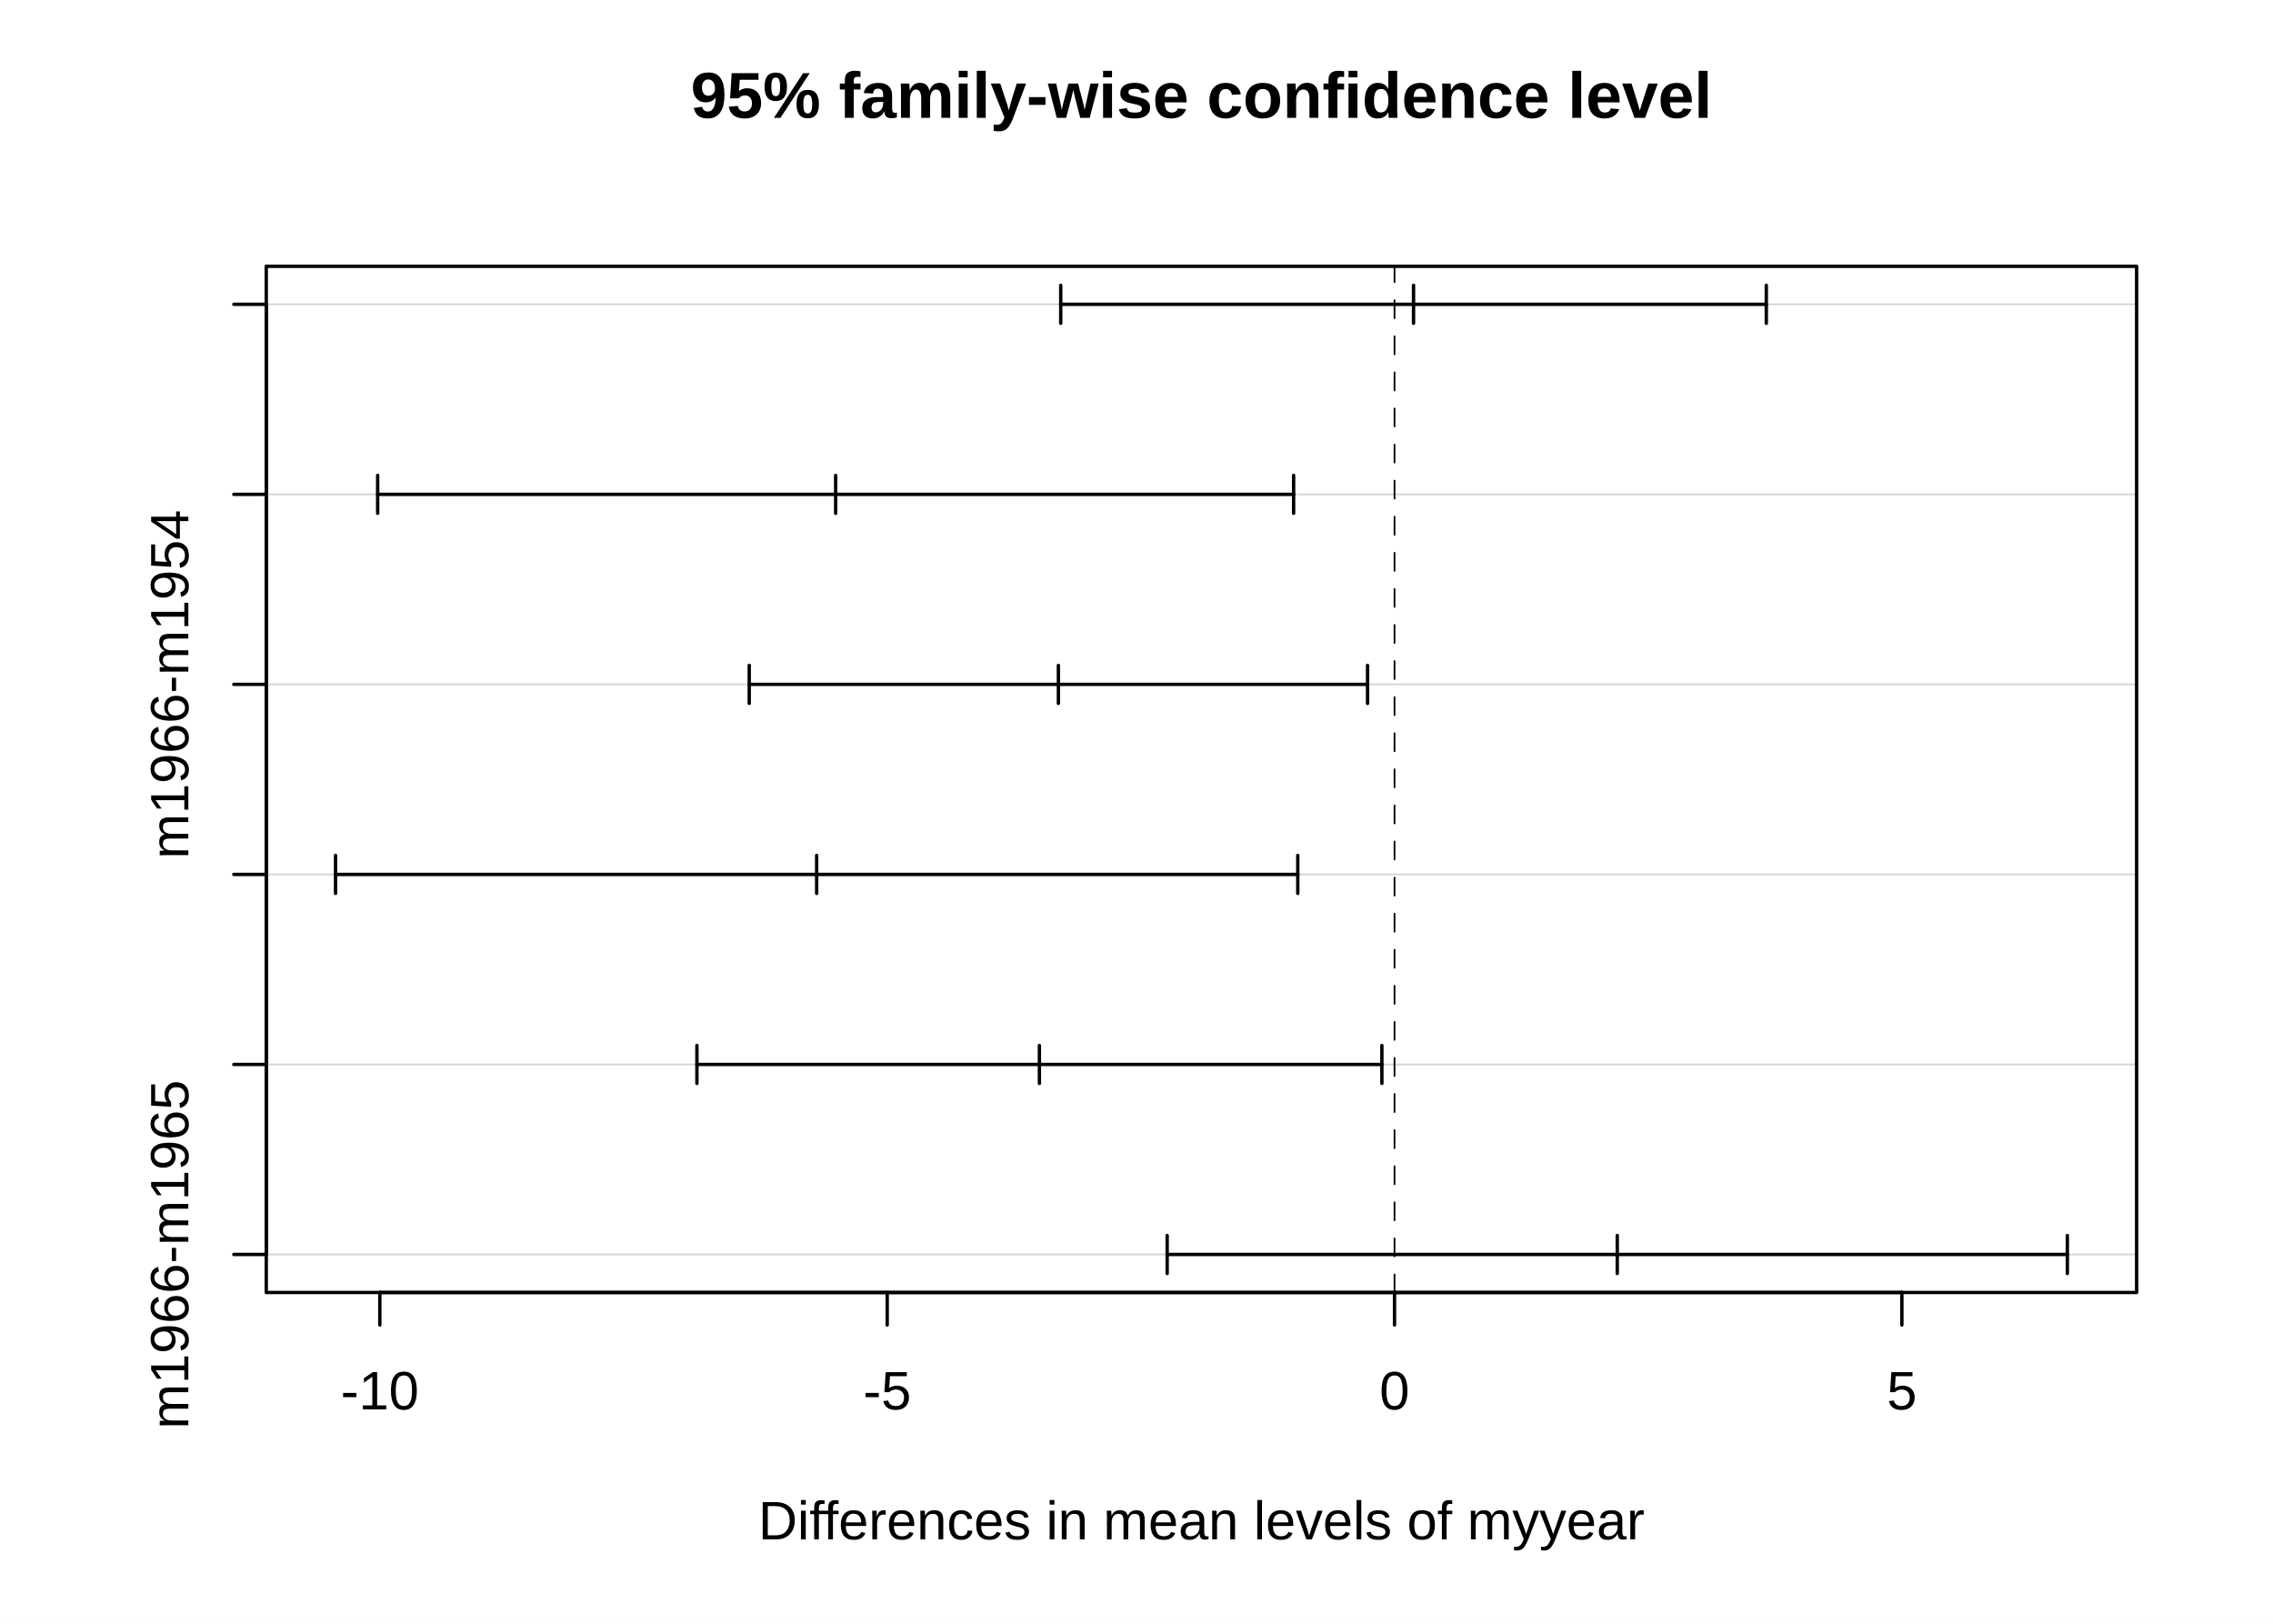
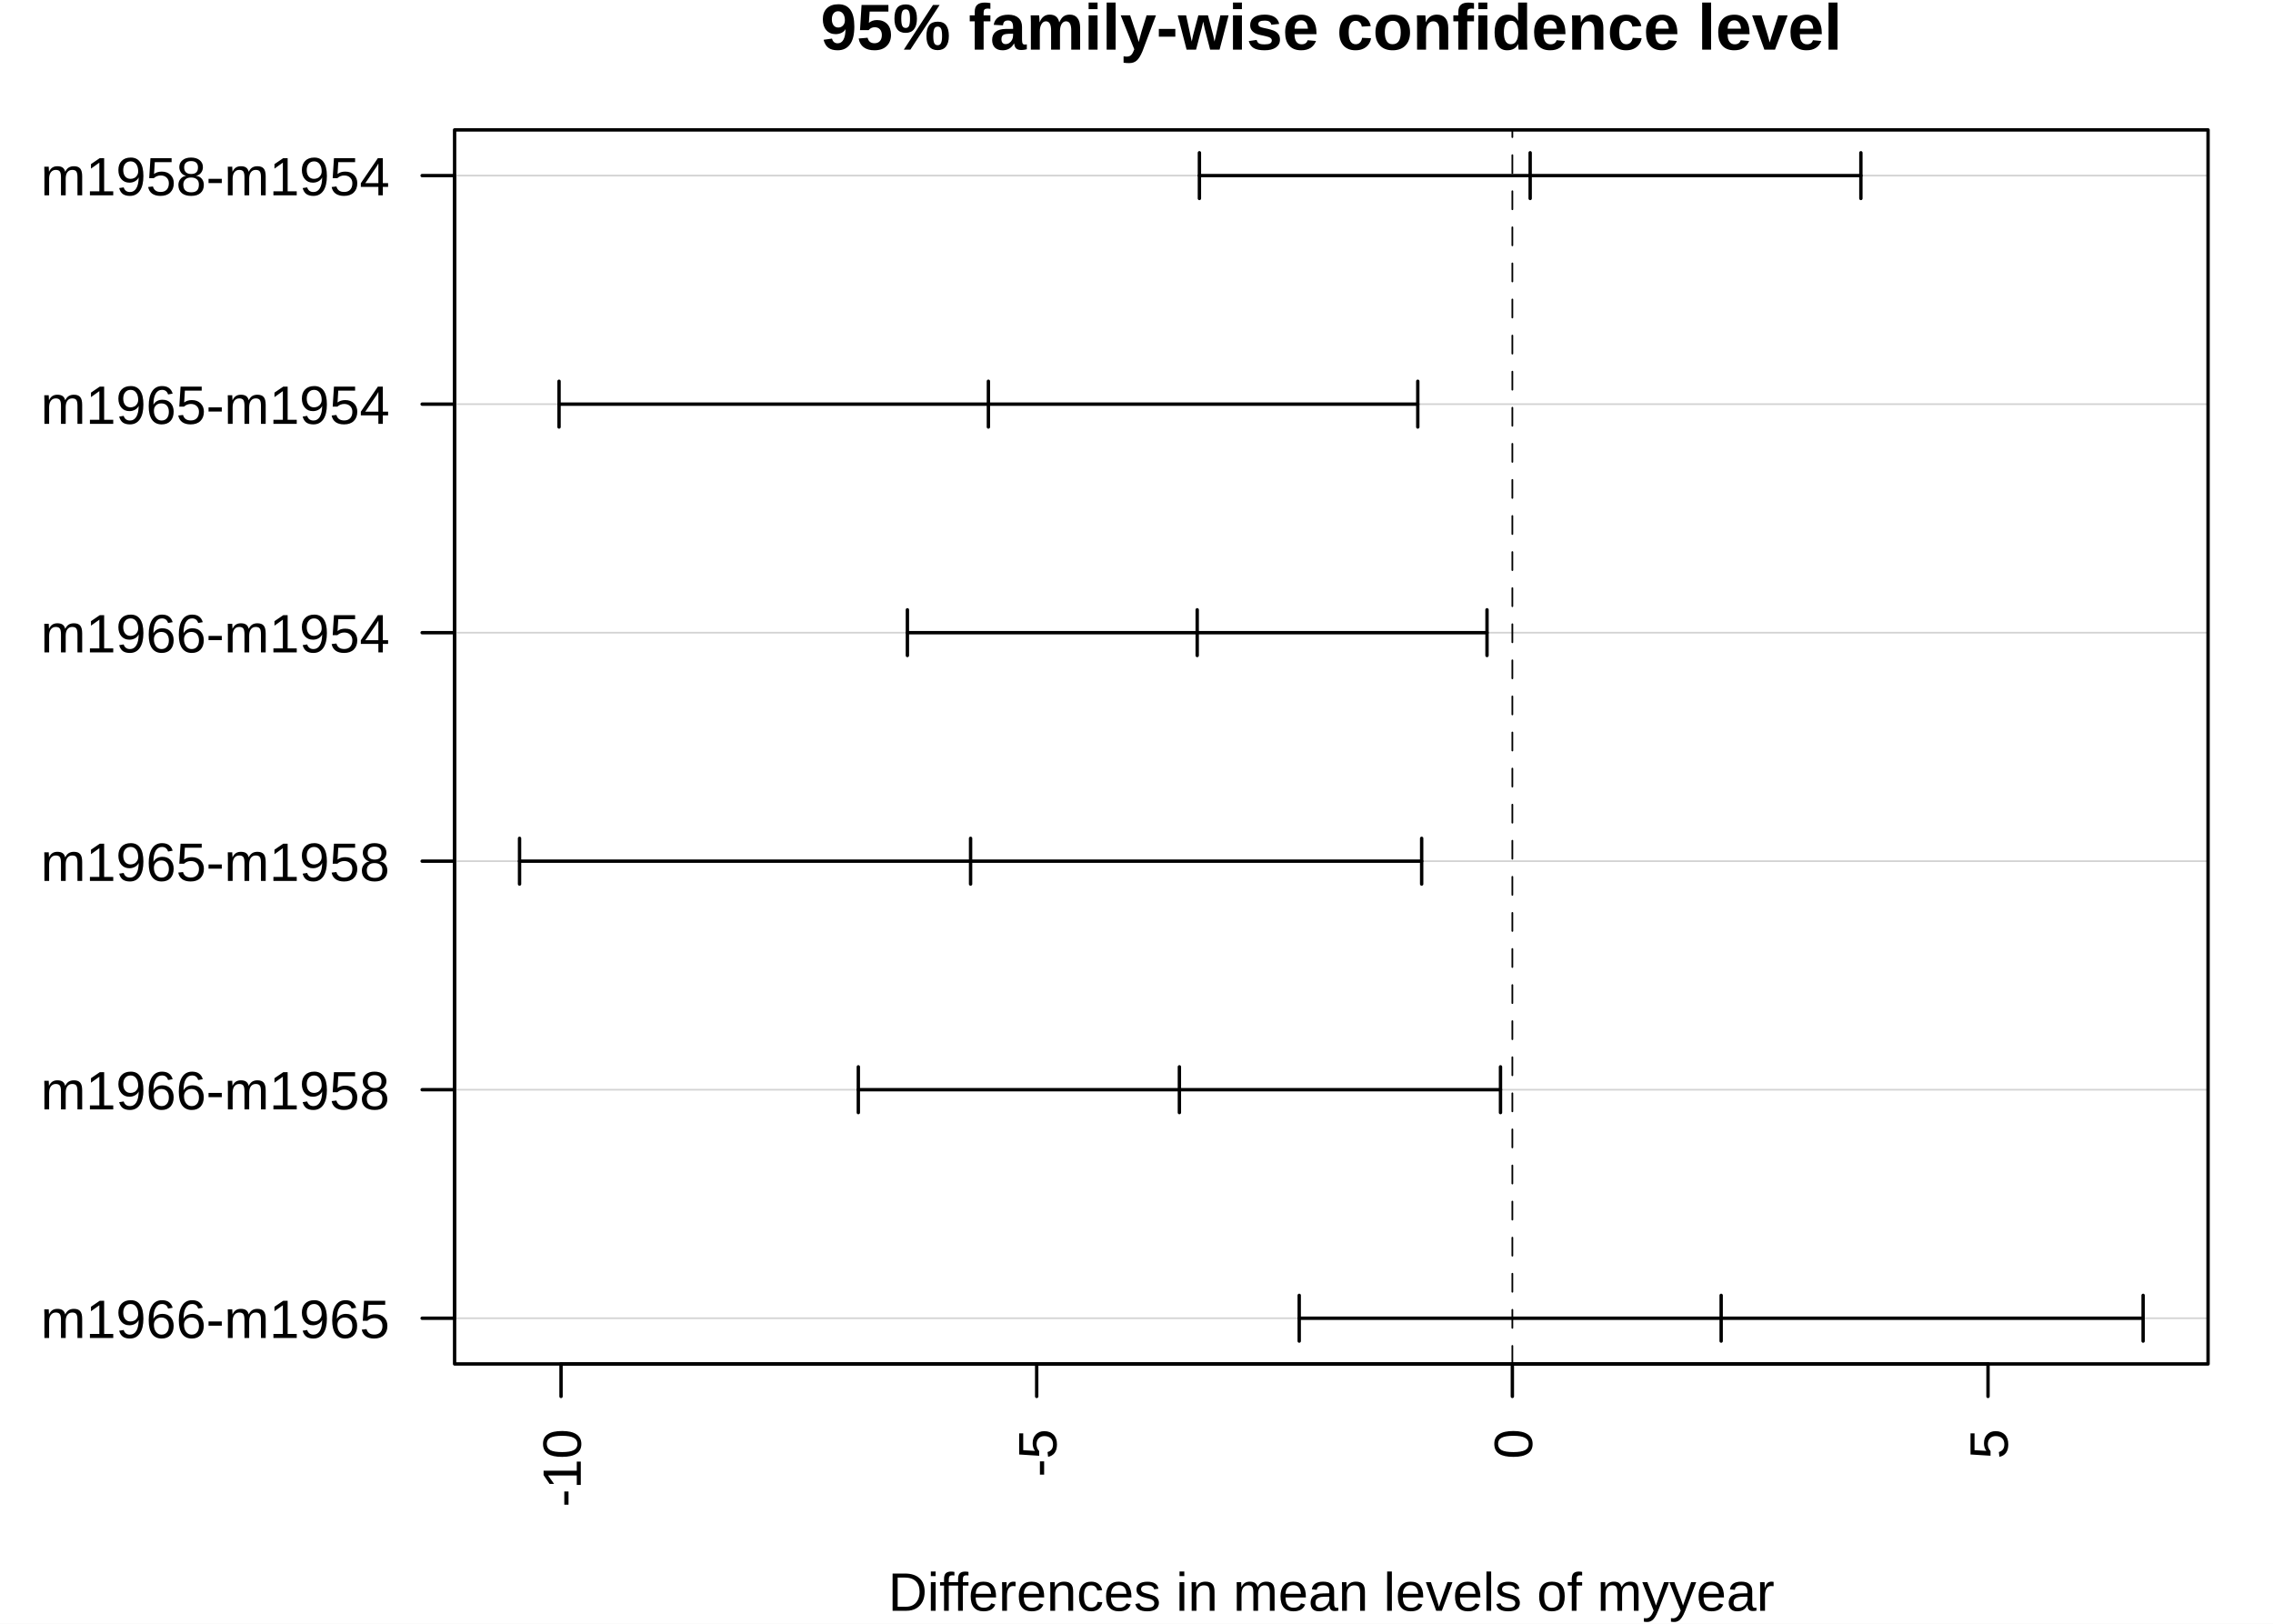
<svg xmlns="http://www.w3.org/2000/svg" class="svglite" width="504.00pt" height="360.00pt" viewBox="0 0 504.00 360.00">
  <defs>
    <style type="text/css">
    .svglite line, .svglite polyline, .svglite polygon, .svglite path, .svglite rect, .svglite circle {
      fill: none;
      stroke: #000000;
      stroke-linecap: round;
      stroke-linejoin: round;
      stroke-miterlimit: 10.00;
    }
  </style>
  </defs>
  <rect width="100%" height="100%" style="stroke: none; fill: #FFFFFF;" />
  <defs>
    <clipPath id="cpMC4wMHw1MDQuMDB8MC4wMHwzNjAuMDA=">
      <rect x="0.00" y="0.00" width="504.00" height="360.00" />
    </clipPath>
  </defs>
  <g clip-path="url(#cpMC4wMHw1MDQuMDB8MC4wMHwzNjAuMDA=)">
-     <line x1="84.22" y1="286.56" x2="421.71" y2="286.56" style="stroke-width: 0.75;" />
-     <line x1="84.22" y1="286.56" x2="84.22" y2="293.76" style="stroke-width: 0.75;" />
-     <line x1="196.72" y1="286.56" x2="196.72" y2="293.76" style="stroke-width: 0.75;" />
-     <line x1="309.21" y1="286.56" x2="309.21" y2="293.76" style="stroke-width: 0.75;" />
-     <line x1="421.71" y1="286.56" x2="421.71" y2="293.76" style="stroke-width: 0.75;" />
-     <text x="84.22" y="312.48" text-anchor="middle" style="font-size: 12.00px; font-family: Liberation Sans;" textLength="19.61px" lengthAdjust="spacingAndGlyphs">-10</text>
-     <text x="196.72" y="312.48" text-anchor="middle" style="font-size: 12.00px; font-family: Liberation Sans;" textLength="11.97px" lengthAdjust="spacingAndGlyphs">-5</text>
-     <text x="309.21" y="312.48" text-anchor="middle" style="font-size: 12.00px; font-family: Liberation Sans;" textLength="7.64px" lengthAdjust="spacingAndGlyphs">0</text>
-     <text x="421.71" y="312.48" text-anchor="middle" style="font-size: 12.00px; font-family: Liberation Sans;" textLength="7.64px" lengthAdjust="spacingAndGlyphs">5</text>
-     <line x1="59.04" y1="278.13" x2="59.04" y2="67.47" style="stroke-width: 0.75;" />
-     <line x1="59.04" y1="278.13" x2="51.84" y2="278.13" style="stroke-width: 0.75;" />
-     <line x1="59.04" y1="236.00" x2="51.84" y2="236.00" style="stroke-width: 0.75;" />
-     <line x1="59.04" y1="193.87" x2="51.84" y2="193.87" style="stroke-width: 0.75;" />
-     <line x1="59.04" y1="151.73" x2="51.84" y2="151.73" style="stroke-width: 0.75;" />
-     <line x1="59.04" y1="109.60" x2="51.84" y2="109.60" style="stroke-width: 0.75;" />
-     <line x1="59.04" y1="67.47" x2="51.84" y2="67.47" style="stroke-width: 0.75;" />
-     <text transform="translate(41.76,278.13) rotate(-90)" text-anchor="middle" style="font-size: 12.00px; font-family: Liberation Sans;" textLength="88.83px" lengthAdjust="spacingAndGlyphs">m1966-m1965</text>
-     <text transform="translate(41.76,151.73) rotate(-90)" text-anchor="middle" style="font-size: 12.00px; font-family: Liberation Sans;" textLength="88.83px" lengthAdjust="spacingAndGlyphs">m1966-m1954</text>
+     <line x1="124.40" y1="302.40" x2="440.81" y2="302.40" style="stroke-width: 0.75;" />
+     <line x1="124.40" y1="302.40" x2="124.40" y2="309.60" style="stroke-width: 0.75;" />
+     <line x1="229.87" y1="302.40" x2="229.87" y2="309.60" style="stroke-width: 0.75;" />
+     <line x1="335.34" y1="302.40" x2="335.34" y2="309.60" style="stroke-width: 0.75;" />
+     <line x1="440.81" y1="302.40" x2="440.81" y2="309.60" style="stroke-width: 0.75;" />
+     <text transform="translate(128.78,316.80) rotate(-90)" text-anchor="end" style="font-size: 12.00px; font-family: Liberation Sans;" textLength="19.61px" lengthAdjust="spacingAndGlyphs">-10</text>
+     <text transform="translate(234.24,316.80) rotate(-90)" text-anchor="end" style="font-size: 12.00px; font-family: Liberation Sans;" textLength="11.97px" lengthAdjust="spacingAndGlyphs">-5</text>
+     <text transform="translate(339.71,316.80) rotate(-90)" text-anchor="end" style="font-size: 12.00px; font-family: Liberation Sans;" textLength="7.64px" lengthAdjust="spacingAndGlyphs">0</text>
+     <text transform="translate(445.18,316.80) rotate(-90)" text-anchor="end" style="font-size: 12.00px; font-family: Liberation Sans;" textLength="7.64px" lengthAdjust="spacingAndGlyphs">5</text>
+     <line x1="100.80" y1="292.27" x2="100.80" y2="38.93" style="stroke-width: 0.75;" />
+     <line x1="100.80" y1="292.27" x2="93.60" y2="292.27" style="stroke-width: 0.75;" />
+     <line x1="100.80" y1="241.60" x2="93.60" y2="241.60" style="stroke-width: 0.75;" />
+     <line x1="100.80" y1="190.93" x2="93.60" y2="190.93" style="stroke-width: 0.75;" />
+     <line x1="100.80" y1="140.27" x2="93.60" y2="140.27" style="stroke-width: 0.75;" />
+     <line x1="100.80" y1="89.60" x2="93.60" y2="89.60" style="stroke-width: 0.75;" />
+     <line x1="100.80" y1="38.93" x2="93.60" y2="38.93" style="stroke-width: 0.75;" />
+     <text x="86.40" y="296.64" text-anchor="end" style="font-size: 12.00px; font-family: Liberation Sans;" textLength="88.83px" lengthAdjust="spacingAndGlyphs">m1966-m1965</text>
+     <text x="86.40" y="245.97" text-anchor="end" style="font-size: 12.00px; font-family: Liberation Sans;" textLength="88.83px" lengthAdjust="spacingAndGlyphs">m1966-m1958</text>
+     <text x="86.40" y="195.31" text-anchor="end" style="font-size: 12.00px; font-family: Liberation Sans;" textLength="88.83px" lengthAdjust="spacingAndGlyphs">m1965-m1958</text>
+     <text x="86.40" y="144.64" text-anchor="end" style="font-size: 12.00px; font-family: Liberation Sans;" textLength="88.83px" lengthAdjust="spacingAndGlyphs">m1966-m1954</text>
+     <text x="86.40" y="93.97" text-anchor="end" style="font-size: 12.00px; font-family: Liberation Sans;" textLength="88.83px" lengthAdjust="spacingAndGlyphs">m1965-m1954</text>
+     <text x="86.40" y="43.31" text-anchor="end" style="font-size: 12.00px; font-family: Liberation Sans;" textLength="88.83px" lengthAdjust="spacingAndGlyphs">m1958-m1954</text>
  </g>
  <defs>
-     <clipPath id="cpNTkuMDR8NDczLjc2fDU5LjA0fDI4Ni41Ng==">
-       <rect x="59.04" y="59.04" width="414.72" height="227.52" />
+     <clipPath id="cpMTAwLjgwfDQ4OS42MHwyOC44MHwzMDIuNDA=">
+       <rect x="100.80" y="28.80" width="388.80" height="273.60" />
    </clipPath>
  </defs>
-   <g clip-path="url(#cpNTkuMDR8NDczLjc2fDU5LjA0fDI4Ni41Ng==)">
-     <line x1="59.04" y1="67.47" x2="473.76" y2="67.47" style="stroke-width: 0.38; stroke: #D3D3D3;" />
-     <line x1="59.04" y1="109.60" x2="473.76" y2="109.60" style="stroke-width: 0.38; stroke: #D3D3D3;" />
-     <line x1="59.04" y1="151.73" x2="473.76" y2="151.73" style="stroke-width: 0.38; stroke: #D3D3D3;" />
-     <line x1="59.04" y1="193.87" x2="473.76" y2="193.87" style="stroke-width: 0.38; stroke: #D3D3D3;" />
-     <line x1="59.04" y1="236.00" x2="473.76" y2="236.00" style="stroke-width: 0.38; stroke: #D3D3D3;" />
-     <line x1="59.04" y1="278.13" x2="473.76" y2="278.13" style="stroke-width: 0.38; stroke: #D3D3D3;" />
-     <line x1="309.21" y1="286.56" x2="309.21" y2="59.04" style="stroke-width: 0.38; stroke-dasharray: 4.00,4.00;" />
-     <line x1="235.20" y1="67.47" x2="391.65" y2="67.47" style="stroke-width: 0.75;" />
-     <line x1="83.74" y1="109.60" x2="286.84" y2="109.60" style="stroke-width: 0.75;" />
-     <line x1="166.13" y1="151.73" x2="303.23" y2="151.73" style="stroke-width: 0.75;" />
-     <line x1="74.40" y1="193.87" x2="287.76" y2="193.87" style="stroke-width: 0.75;" />
-     <line x1="154.53" y1="236.00" x2="306.41" y2="236.00" style="stroke-width: 0.75;" />
-     <line x1="258.80" y1="278.13" x2="458.40" y2="278.13" style="stroke-width: 0.75;" />
-     <line x1="313.43" y1="71.68" x2="313.43" y2="63.25" style="stroke-width: 0.75;" />
-     <line x1="185.29" y1="113.81" x2="185.29" y2="105.39" style="stroke-width: 0.75;" />
-     <line x1="234.68" y1="155.95" x2="234.68" y2="147.52" style="stroke-width: 0.75;" />
-     <line x1="181.08" y1="198.08" x2="181.08" y2="189.65" style="stroke-width: 0.75;" />
-     <line x1="230.47" y1="240.21" x2="230.47" y2="231.79" style="stroke-width: 0.75;" />
-     <line x1="358.60" y1="282.35" x2="358.60" y2="273.92" style="stroke-width: 0.75;" />
-     <line x1="235.20" y1="71.68" x2="235.20" y2="63.25" style="stroke-width: 0.75;" />
-     <line x1="83.74" y1="113.81" x2="83.74" y2="105.39" style="stroke-width: 0.75;" />
-     <line x1="166.13" y1="155.95" x2="166.13" y2="147.52" style="stroke-width: 0.75;" />
-     <line x1="74.40" y1="198.08" x2="74.40" y2="189.65" style="stroke-width: 0.75;" />
-     <line x1="154.53" y1="240.21" x2="154.53" y2="231.79" style="stroke-width: 0.75;" />
-     <line x1="258.80" y1="282.35" x2="258.80" y2="273.92" style="stroke-width: 0.75;" />
-     <line x1="391.65" y1="71.68" x2="391.65" y2="63.25" style="stroke-width: 0.75;" />
-     <line x1="286.84" y1="113.81" x2="286.84" y2="105.39" style="stroke-width: 0.75;" />
-     <line x1="303.23" y1="155.95" x2="303.23" y2="147.52" style="stroke-width: 0.75;" />
-     <line x1="287.76" y1="198.08" x2="287.76" y2="189.65" style="stroke-width: 0.75;" />
-     <line x1="306.41" y1="240.21" x2="306.41" y2="231.79" style="stroke-width: 0.75;" />
-     <line x1="458.40" y1="282.35" x2="458.40" y2="273.92" style="stroke-width: 0.75;" />
+   <g clip-path="url(#cpMTAwLjgwfDQ4OS42MHwyOC44MHwzMDIuNDA=)">
+     <line x1="100.80" y1="38.93" x2="489.60" y2="38.93" style="stroke-width: 0.38; stroke: #D3D3D3;" />
+     <line x1="100.80" y1="89.60" x2="489.60" y2="89.60" style="stroke-width: 0.38; stroke: #D3D3D3;" />
+     <line x1="100.80" y1="140.27" x2="489.60" y2="140.27" style="stroke-width: 0.38; stroke: #D3D3D3;" />
+     <line x1="100.80" y1="190.93" x2="489.60" y2="190.93" style="stroke-width: 0.38; stroke: #D3D3D3;" />
+     <line x1="100.80" y1="241.60" x2="489.60" y2="241.60" style="stroke-width: 0.38; stroke: #D3D3D3;" />
+     <line x1="100.80" y1="292.27" x2="489.60" y2="292.27" style="stroke-width: 0.38; stroke: #D3D3D3;" />
+     <line x1="335.34" y1="302.40" x2="335.34" y2="28.80" style="stroke-width: 0.38; stroke-dasharray: 4.00,4.00;" />
+     <line x1="265.95" y1="38.93" x2="412.62" y2="38.93" style="stroke-width: 0.75;" />
+     <line x1="123.96" y1="89.60" x2="314.37" y2="89.60" style="stroke-width: 0.75;" />
+     <line x1="201.20" y1="140.27" x2="329.72" y2="140.27" style="stroke-width: 0.75;" />
+     <line x1="115.20" y1="190.93" x2="315.23" y2="190.93" style="stroke-width: 0.75;" />
+     <line x1="190.32" y1="241.60" x2="332.71" y2="241.60" style="stroke-width: 0.75;" />
+     <line x1="288.08" y1="292.27" x2="475.20" y2="292.27" style="stroke-width: 0.75;" />
+     <line x1="339.29" y1="44.00" x2="339.29" y2="33.87" style="stroke-width: 0.75;" />
+     <line x1="219.16" y1="94.67" x2="219.16" y2="84.53" style="stroke-width: 0.75;" />
+     <line x1="265.46" y1="145.33" x2="265.46" y2="135.20" style="stroke-width: 0.75;" />
+     <line x1="215.21" y1="196.00" x2="215.21" y2="185.87" style="stroke-width: 0.75;" />
+     <line x1="261.51" y1="246.67" x2="261.51" y2="236.53" style="stroke-width: 0.75;" />
+     <line x1="381.64" y1="297.33" x2="381.64" y2="287.20" style="stroke-width: 0.75;" />
+     <line x1="265.95" y1="44.00" x2="265.95" y2="33.87" style="stroke-width: 0.75;" />
+     <line x1="123.96" y1="94.67" x2="123.96" y2="84.53" style="stroke-width: 0.75;" />
+     <line x1="201.20" y1="145.33" x2="201.20" y2="135.20" style="stroke-width: 0.75;" />
+     <line x1="115.20" y1="196.00" x2="115.20" y2="185.87" style="stroke-width: 0.75;" />
+     <line x1="190.32" y1="246.67" x2="190.32" y2="236.53" style="stroke-width: 0.75;" />
+     <line x1="288.08" y1="297.33" x2="288.08" y2="287.20" style="stroke-width: 0.75;" />
+     <line x1="412.62" y1="44.00" x2="412.62" y2="33.87" style="stroke-width: 0.75;" />
+     <line x1="314.37" y1="94.67" x2="314.37" y2="84.53" style="stroke-width: 0.75;" />
+     <line x1="329.72" y1="145.33" x2="329.72" y2="135.20" style="stroke-width: 0.75;" />
+     <line x1="315.23" y1="196.00" x2="315.23" y2="185.87" style="stroke-width: 0.75;" />
+     <line x1="332.71" y1="246.67" x2="332.71" y2="236.53" style="stroke-width: 0.75;" />
+     <line x1="475.20" y1="297.33" x2="475.20" y2="287.20" style="stroke-width: 0.75;" />
  </g>
  <g clip-path="url(#cpMC4wMHw1MDQuMDB8MC4wMHwzNjAuMDA=)">
-     <text x="266.40" y="26.13" text-anchor="middle" style="font-size: 14.40px; font-weight: bold; font-family: Liberation Sans;" textLength="269.48px" lengthAdjust="spacingAndGlyphs">95% family-wise confidence level</text>
-     <text x="266.40" y="43.41" text-anchor="middle" style="font-size: 14.40px; font-weight: bold; font-family: Liberation Sans;" textLength="0.00px" lengthAdjust="spacingAndGlyphs" />
-     <text x="266.40" y="341.28" text-anchor="middle" style="font-size: 12.00px; font-family: Liberation Sans;" textLength="224.36px" lengthAdjust="spacingAndGlyphs">Differences in mean levels of myyear</text>
-     <polygon points="59.04,286.56 473.76,286.56 473.76,59.04 59.04,59.04 " style="stroke-width: 0.75; fill: none;" />
+     <text x="295.20" y="11.01" text-anchor="middle" style="font-size: 14.40px; font-weight: bold; font-family: Liberation Sans;" textLength="269.48px" lengthAdjust="spacingAndGlyphs">95% family-wise confidence level</text>
+     <text x="295.20" y="28.29" text-anchor="middle" style="font-size: 14.40px; font-weight: bold; font-family: Liberation Sans;" textLength="0.00px" lengthAdjust="spacingAndGlyphs" />
+     <text x="295.20" y="357.12" text-anchor="middle" style="font-size: 12.00px; font-family: Liberation Sans;" textLength="224.36px" lengthAdjust="spacingAndGlyphs">Differences in mean levels of myyear</text>
+     <polygon points="100.80,302.40 489.60,302.40 489.60,28.80 100.80,28.80 " style="stroke-width: 0.75; fill: none;" />
  </g>
</svg>
